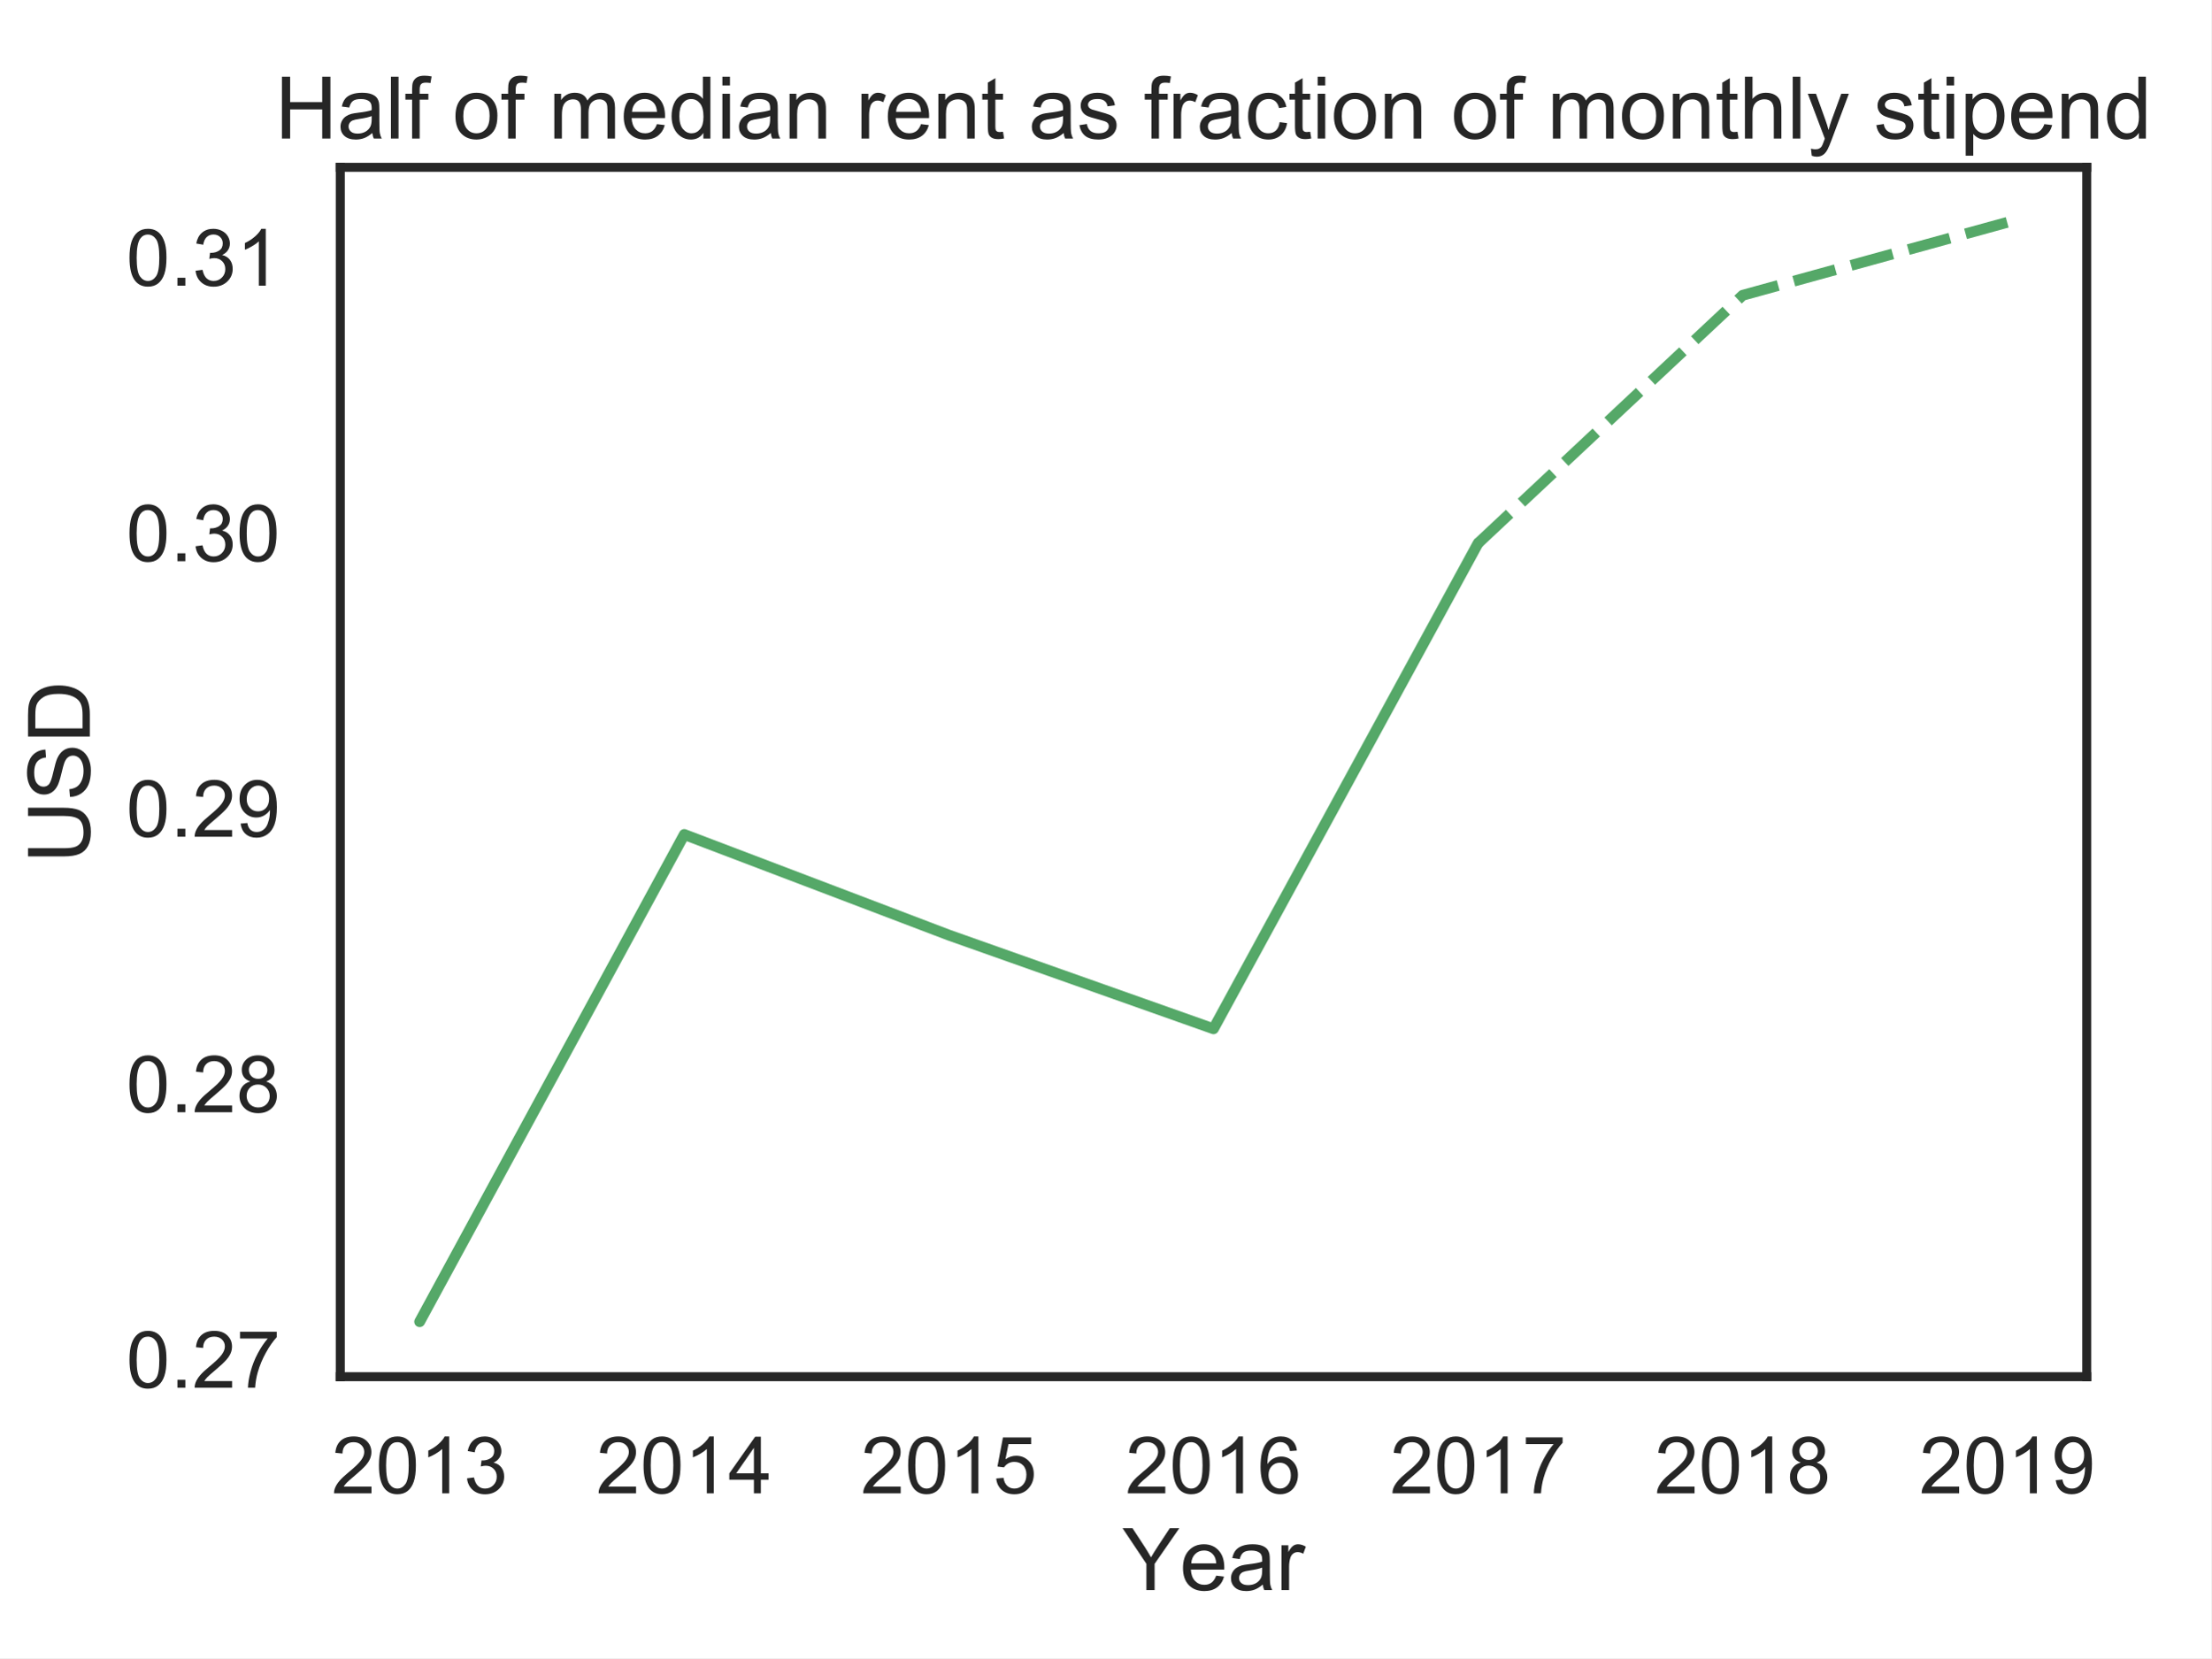
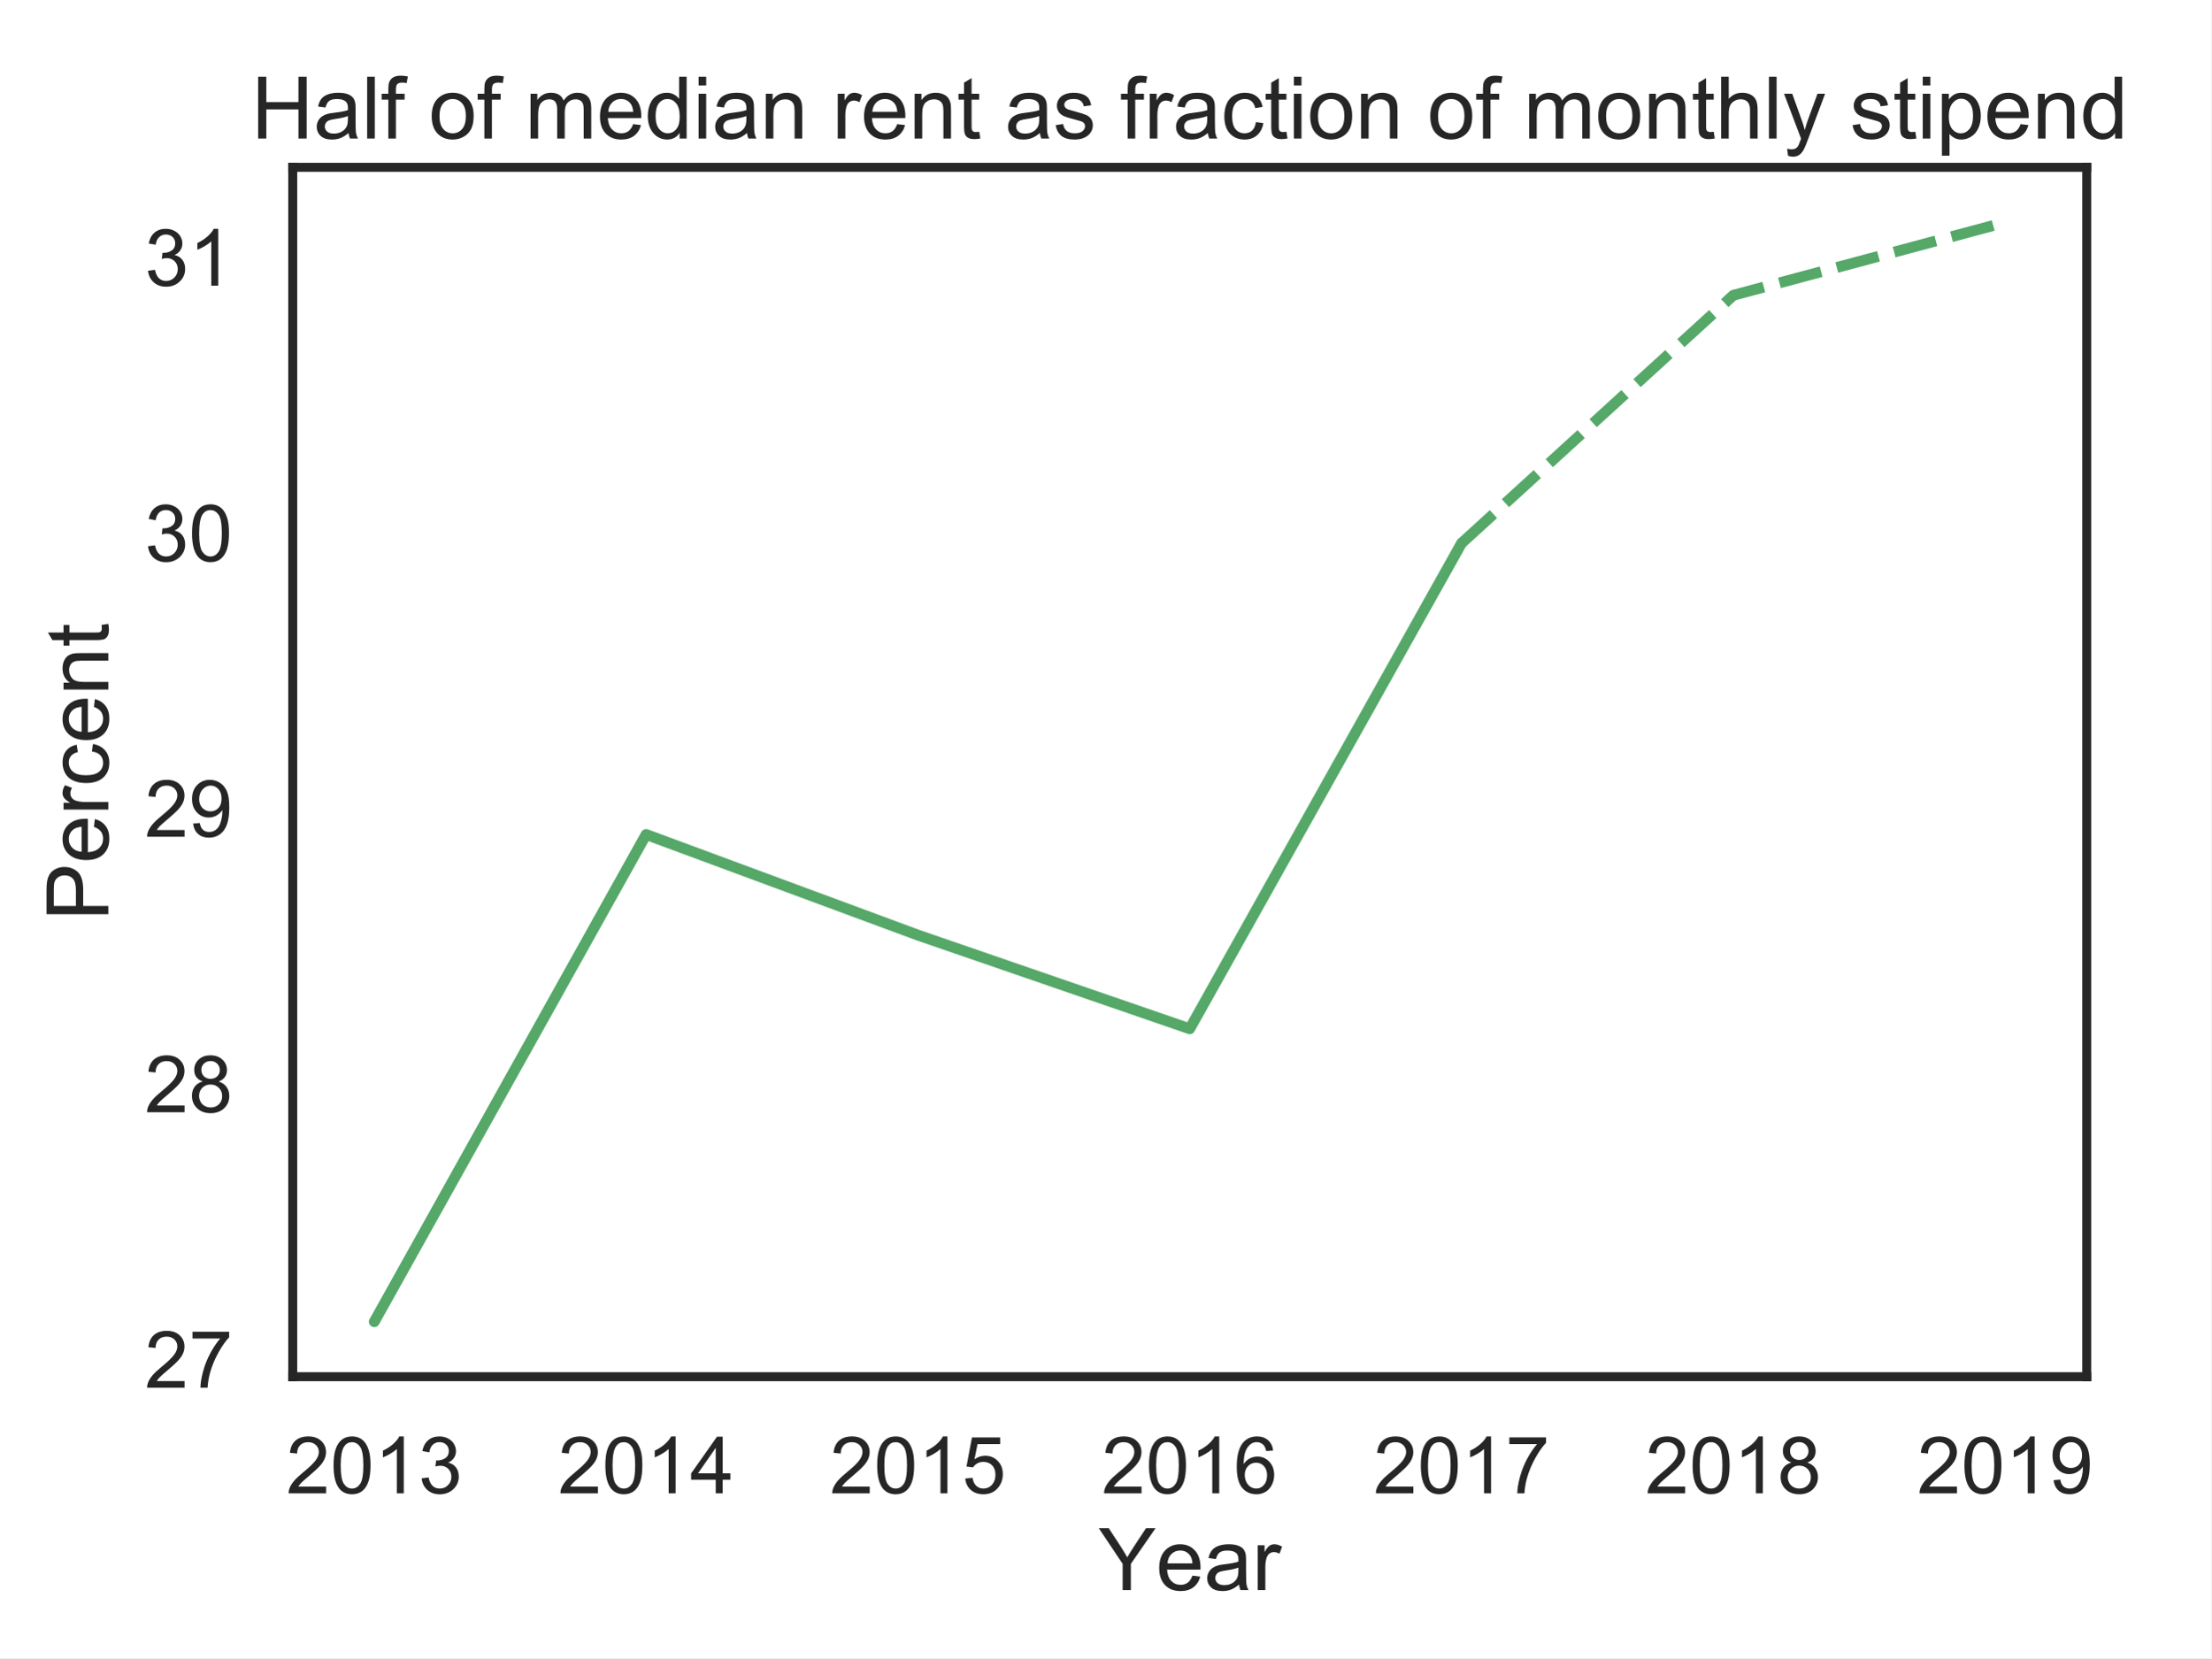
<svg xmlns="http://www.w3.org/2000/svg" xmlns:xlink="http://www.w3.org/1999/xlink" height="345.6pt" version="1.1" viewBox="0 0 460.8 345.6" width="460.8pt">
  <defs>
    <style type="text/css">
*{stroke-linecap:butt;stroke-linejoin:round;}
  </style>
  </defs>
  <g id="figure_1">
    <g id="patch_1">
      <path d="M 0 345.6  L 460.8 345.6  L 460.8 0  L 0 0  z " style="fill:#ffffff;" />
    </g>
    <g id="axes_1">
      <g id="patch_2">
-         <path d="M 70.912 286.943  L 434.88 286.943  L 434.88 34.874  L 70.912 34.874  z " style="fill:#ffffff;" />
+         <path d="M 61.005 286.943  L 434.88 286.943  L 434.88 34.874  L 61.005 34.874  z " style="fill:#ffffff;" />
      </g>
      <g id="matplotlib.axis_1">
        <g id="xtick_1">
          <g id="text_1">
            <defs>
              <path d="M 50.344 8.453  L 50.344 0  L 3.031 0  Q 2.938 3.172 4.047 6.109  Q 5.859 10.938 9.828 15.625  Q 13.812 20.312 21.344 26.469  Q 33.016 36.031 37.109 41.625  Q 41.219 47.219 41.219 52.203  Q 41.219 57.422 37.469 61  Q 33.734 64.594 27.734 64.594  Q 21.391 64.594 17.578 60.781  Q 13.766 56.984 13.719 50.25  L 4.688 51.172  Q 5.609 61.281 11.656 66.578  Q 17.719 71.875 27.938 71.875  Q 38.234 71.875 44.234 66.156  Q 50.25 60.453 50.25 52  Q 50.25 47.703 48.484 43.547  Q 46.734 39.406 42.656 34.812  Q 38.578 30.219 29.109 22.219  Q 21.188 15.578 18.938 13.203  Q 16.703 10.844 15.234 8.453  z " id="ArialMT-50" />
              <path d="M 4.156 35.297  Q 4.156 48 6.766 55.734  Q 9.375 63.484 14.516 67.672  Q 19.672 71.875 27.484 71.875  Q 33.25 71.875 37.594 69.547  Q 41.938 67.234 44.766 62.859  Q 47.609 58.5 49.219 52.219  Q 50.828 45.953 50.828 35.297  Q 50.828 22.703 48.234 14.969  Q 45.656 7.234 40.5 3  Q 35.359 -1.219 27.484 -1.219  Q 17.141 -1.219 11.234 6.203  Q 4.156 15.141 4.156 35.297  z M 13.188 35.297  Q 13.188 17.672 17.312 11.828  Q 21.438 6 27.484 6  Q 33.547 6 37.672 11.859  Q 41.797 17.719 41.797 35.297  Q 41.797 52.984 37.672 58.781  Q 33.547 64.594 27.391 64.594  Q 21.344 64.594 17.719 59.469  Q 13.188 52.938 13.188 35.297  z " id="ArialMT-48" />
              <path d="M 37.25 0  L 28.469 0  L 28.469 56  Q 25.297 52.984 20.141 49.953  Q 14.984 46.922 10.891 45.406  L 10.891 53.906  Q 18.266 57.375 23.781 62.297  Q 29.297 67.234 31.594 71.875  L 37.25 71.875  z " id="ArialMT-49" />
              <path d="M 4.203 18.891  L 12.984 20.062  Q 14.5 12.594 18.141 9.297  Q 21.781 6 27 6  Q 33.203 6 37.469 10.297  Q 41.75 14.594 41.75 20.953  Q 41.75 27 37.797 30.922  Q 33.844 34.859 27.734 34.859  Q 25.25 34.859 21.531 33.891  L 22.516 41.609  Q 23.391 41.5 23.922 41.5  Q 29.547 41.5 34.031 44.422  Q 38.531 47.359 38.531 53.469  Q 38.531 58.297 35.25 61.469  Q 31.984 64.656 26.812 64.656  Q 21.688 64.656 18.266 61.422  Q 14.844 58.203 13.875 51.766  L 5.078 53.328  Q 6.688 62.156 12.391 67.016  Q 18.109 71.875 26.609 71.875  Q 32.469 71.875 37.391 69.359  Q 42.328 66.844 44.938 62.5  Q 47.562 58.156 47.562 53.266  Q 47.562 48.641 45.062 44.828  Q 42.578 41.016 37.703 38.766  Q 44.047 37.312 47.562 32.688  Q 51.078 28.078 51.078 21.141  Q 51.078 11.766 44.234 5.25  Q 37.406 -1.266 26.953 -1.266  Q 17.531 -1.266 11.297 4.344  Q 5.078 9.969 4.203 18.891  z " id="ArialMT-51" />
            </defs>
-             <g style="fill:#262626;" transform="translate(69.10483 311.2534)scale(0.165 -0.165)">
+             <g style="fill:#262626;" transform="translate(59.64833 311.2534)scale(0.165 -0.165)">
              <use xlink:href="#ArialMT-50" />
              <use x="55.615" xlink:href="#ArialMT-48" />
              <use x="111.23" xlink:href="#ArialMT-49" />
              <use x="166.846" xlink:href="#ArialMT-51" />
            </g>
          </g>
        </g>
        <g id="xtick_2">
          <g id="text_2">
            <defs>
              <path d="M 32.328 0  L 32.328 17.141  L 1.266 17.141  L 1.266 25.203  L 33.938 71.578  L 41.109 71.578  L 41.109 25.203  L 50.781 25.203  L 50.781 17.141  L 41.109 17.141  L 41.109 0  z M 32.328 25.203  L 32.328 57.469  L 9.906 25.203  z " id="ArialMT-52" />
            </defs>
-             <g style="fill:#262626;" transform="translate(124.2515 311.2534)scale(0.165 -0.165)">
+             <g style="fill:#262626;" transform="translate(116.296 311.2534)scale(0.165 -0.165)">
              <use xlink:href="#ArialMT-50" />
              <use x="55.615" xlink:href="#ArialMT-48" />
              <use x="111.23" xlink:href="#ArialMT-49" />
              <use x="166.846" xlink:href="#ArialMT-52" />
            </g>
          </g>
        </g>
        <g id="xtick_3">
          <g id="text_3">
            <defs>
              <path d="M 4.156 18.75  L 13.375 19.531  Q 14.406 12.797 18.141 9.391  Q 21.875 6 27.156 6  Q 33.5 6 37.891 10.781  Q 42.281 15.578 42.281 23.484  Q 42.281 31 38.062 35.344  Q 33.844 39.703 27 39.703  Q 22.75 39.703 19.328 37.766  Q 15.922 35.844 13.969 32.766  L 5.719 33.844  L 12.641 70.609  L 48.25 70.609  L 48.25 62.203  L 19.672 62.203  L 15.828 42.969  Q 22.266 47.469 29.344 47.469  Q 38.719 47.469 45.156 40.969  Q 51.609 34.469 51.609 24.266  Q 51.609 14.547 45.953 7.469  Q 39.062 -1.219 27.156 -1.219  Q 17.391 -1.219 11.203 4.25  Q 5.031 9.719 4.156 18.75  z " id="ArialMT-53" />
            </defs>
-             <g style="fill:#262626;" transform="translate(179.3982 311.2534)scale(0.165 -0.165)">
+             <g style="fill:#262626;" transform="translate(172.9438 311.2534)scale(0.165 -0.165)">
              <use xlink:href="#ArialMT-50" />
              <use x="55.615" xlink:href="#ArialMT-48" />
              <use x="111.23" xlink:href="#ArialMT-49" />
              <use x="166.846" xlink:href="#ArialMT-53" />
            </g>
          </g>
        </g>
        <g id="xtick_4">
          <g id="text_4">
            <defs>
              <path d="M 49.75 54.047  L 41.016 53.375  Q 39.844 58.547 37.703 60.891  Q 34.125 64.656 28.906 64.656  Q 24.703 64.656 21.531 62.312  Q 17.391 59.281 14.984 53.469  Q 12.594 47.656 12.5 36.922  Q 15.672 41.75 20.266 44.094  Q 24.859 46.438 29.891 46.438  Q 38.672 46.438 44.844 39.969  Q 51.031 33.5 51.031 23.25  Q 51.031 16.5 48.125 10.719  Q 45.219 4.938 40.141 1.859  Q 35.062 -1.219 28.609 -1.219  Q 17.625 -1.219 10.688 6.859  Q 3.766 14.938 3.766 33.5  Q 3.766 54.25 11.422 63.672  Q 18.109 71.875 29.438 71.875  Q 37.891 71.875 43.281 67.141  Q 48.688 62.406 49.75 54.047  z M 13.875 23.188  Q 13.875 18.656 15.797 14.5  Q 17.719 10.359 21.188 8.172  Q 24.656 6 28.469 6  Q 34.031 6 38.031 10.484  Q 42.047 14.984 42.047 22.703  Q 42.047 30.125 38.078 34.391  Q 34.125 38.672 28.125 38.672  Q 22.172 38.672 18.016 34.391  Q 13.875 30.125 13.875 23.188  z " id="ArialMT-54" />
            </defs>
-             <g style="fill:#262626;" transform="translate(234.5449 311.2534)scale(0.165 -0.165)">
+             <g style="fill:#262626;" transform="translate(229.5915 311.2534)scale(0.165 -0.165)">
              <use xlink:href="#ArialMT-50" />
              <use x="55.615" xlink:href="#ArialMT-48" />
              <use x="111.23" xlink:href="#ArialMT-49" />
              <use x="166.846" xlink:href="#ArialMT-54" />
            </g>
          </g>
        </g>
        <g id="xtick_5">
          <g id="text_5">
            <defs>
              <path d="M 4.734 62.203  L 4.734 70.656  L 51.078 70.656  L 51.078 63.812  Q 44.234 56.547 37.516 44.484  Q 30.812 32.422 27.156 19.672  Q 24.516 10.688 23.781 0  L 14.75 0  Q 14.891 8.453 18.062 20.406  Q 21.234 32.375 27.172 43.484  Q 33.109 54.594 39.797 62.203  z " id="ArialMT-55" />
            </defs>
-             <g style="fill:#262626;" transform="translate(289.6915 311.2534)scale(0.165 -0.165)">
+             <g style="fill:#262626;" transform="translate(286.2392 311.2534)scale(0.165 -0.165)">
              <use xlink:href="#ArialMT-50" />
              <use x="55.615" xlink:href="#ArialMT-48" />
              <use x="111.23" xlink:href="#ArialMT-49" />
              <use x="166.846" xlink:href="#ArialMT-55" />
            </g>
          </g>
        </g>
        <g id="xtick_6">
          <g id="text_6">
            <defs>
              <path d="M 17.672 38.812  Q 12.203 40.828 9.562 44.531  Q 6.938 48.25 6.938 53.422  Q 6.938 61.234 12.547 66.547  Q 18.172 71.875 27.484 71.875  Q 36.859 71.875 42.578 66.422  Q 48.297 60.984 48.297 53.172  Q 48.297 48.188 45.672 44.5  Q 43.062 40.828 37.75 38.812  Q 44.344 36.672 47.781 31.875  Q 51.219 27.094 51.219 20.453  Q 51.219 11.281 44.719 5.031  Q 38.234 -1.219 27.641 -1.219  Q 17.047 -1.219 10.547 5.047  Q 4.047 11.328 4.047 20.703  Q 4.047 27.688 7.594 32.391  Q 11.141 37.109 17.672 38.812  z M 15.922 53.719  Q 15.922 48.641 19.188 45.406  Q 22.469 42.188 27.688 42.188  Q 32.766 42.188 36.016 45.375  Q 39.266 48.578 39.266 53.219  Q 39.266 58.062 35.906 61.359  Q 32.562 64.656 27.594 64.656  Q 22.562 64.656 19.234 61.422  Q 15.922 58.203 15.922 53.719  z M 13.094 20.656  Q 13.094 16.891 14.875 13.375  Q 16.656 9.859 20.172 7.922  Q 23.688 6 27.734 6  Q 34.031 6 38.125 10.047  Q 42.234 14.109 42.234 20.359  Q 42.234 26.703 38.016 30.859  Q 33.797 35.016 27.438 35.016  Q 21.234 35.016 17.156 30.906  Q 13.094 26.812 13.094 20.656  z " id="ArialMT-56" />
            </defs>
-             <g style="fill:#262626;" transform="translate(344.8382 311.2534)scale(0.165 -0.165)">
+             <g style="fill:#262626;" transform="translate(342.8869 311.2534)scale(0.165 -0.165)">
              <use xlink:href="#ArialMT-50" />
              <use x="55.615" xlink:href="#ArialMT-48" />
              <use x="111.23" xlink:href="#ArialMT-49" />
              <use x="166.846" xlink:href="#ArialMT-56" />
            </g>
          </g>
        </g>
        <g id="xtick_7">
          <g id="text_7">
            <defs>
              <path d="M 5.469 16.547  L 13.922 17.328  Q 14.984 11.375 18.016 8.688  Q 21.047 6 25.781 6  Q 29.828 6 32.875 7.859  Q 35.938 9.719 37.891 12.812  Q 39.844 15.922 41.156 21.188  Q 42.484 26.469 42.484 31.938  Q 42.484 32.516 42.438 33.688  Q 39.797 29.5 35.234 26.875  Q 30.672 24.266 25.344 24.266  Q 16.453 24.266 10.297 30.703  Q 4.156 37.156 4.156 47.703  Q 4.156 58.594 10.578 65.234  Q 17 71.875 26.656 71.875  Q 33.641 71.875 39.422 68.109  Q 45.219 64.359 48.219 57.391  Q 51.219 50.438 51.219 37.25  Q 51.219 23.531 48.234 15.406  Q 45.266 7.281 39.375 3.031  Q 33.5 -1.219 25.594 -1.219  Q 17.188 -1.219 11.859 3.438  Q 6.547 8.109 5.469 16.547  z M 41.453 48.141  Q 41.453 55.719 37.422 60.156  Q 33.406 64.594 27.734 64.594  Q 21.875 64.594 17.531 59.812  Q 13.188 55.031 13.188 47.406  Q 13.188 40.578 17.312 36.297  Q 21.438 32.031 27.484 32.031  Q 33.594 32.031 37.516 36.297  Q 41.453 40.578 41.453 48.141  z " id="ArialMT-57" />
            </defs>
-             <g style="fill:#262626;" transform="translate(399.9849 311.2534)scale(0.165 -0.165)">
+             <g style="fill:#262626;" transform="translate(399.5346 311.2534)scale(0.165 -0.165)">
              <use xlink:href="#ArialMT-50" />
              <use x="55.615" xlink:href="#ArialMT-48" />
              <use x="111.23" xlink:href="#ArialMT-49" />
              <use x="166.846" xlink:href="#ArialMT-57" />
            </g>
          </g>
        </g>
        <g id="text_8">
          <defs>
            <path d="M 27.875 0  L 27.875 30.328  L 0.297 71.578  L 11.812 71.578  L 25.922 50  Q 29.828 43.953 33.203 37.891  Q 36.422 43.5 41.016 50.531  L 54.891 71.578  L 65.922 71.578  L 37.359 30.328  L 37.359 0  z " id="ArialMT-89" />
            <path d="M 42.094 16.703  L 51.172 15.578  Q 49.031 7.625 43.219 3.219  Q 37.406 -1.172 28.375 -1.172  Q 17 -1.172 10.328 5.828  Q 3.656 12.844 3.656 25.484  Q 3.656 38.578 10.391 45.797  Q 17.141 53.031 27.875 53.031  Q 38.281 53.031 44.875 45.953  Q 51.469 38.875 51.469 26.031  Q 51.469 25.25 51.422 23.688  L 12.75 23.688  Q 13.234 15.141 17.578 10.594  Q 21.922 6.062 28.422 6.062  Q 33.25 6.062 36.672 8.594  Q 40.094 11.141 42.094 16.703  z M 13.234 30.906  L 42.188 30.906  Q 41.609 37.453 38.875 40.719  Q 34.672 45.797 27.984 45.797  Q 21.922 45.797 17.797 41.75  Q 13.672 37.703 13.234 30.906  z " id="ArialMT-101" />
            <path d="M 40.438 6.391  Q 35.547 2.25 31.031 0.531  Q 26.516 -1.172 21.344 -1.172  Q 12.797 -1.172 8.203 3  Q 3.609 7.172 3.609 13.672  Q 3.609 17.484 5.344 20.625  Q 7.078 23.781 9.891 25.688  Q 12.703 27.594 16.219 28.562  Q 18.797 29.25 24.031 29.891  Q 34.672 31.156 39.703 32.906  Q 39.75 34.719 39.75 35.203  Q 39.75 40.578 37.25 42.781  Q 33.891 45.75 27.25 45.75  Q 21.047 45.75 18.094 43.578  Q 15.141 41.406 13.719 35.891  L 5.125 37.062  Q 6.297 42.578 8.984 45.969  Q 11.672 49.359 16.75 51.188  Q 21.828 53.031 28.516 53.031  Q 35.156 53.031 39.297 51.469  Q 43.453 49.906 45.406 47.531  Q 47.359 45.172 48.141 41.547  Q 48.578 39.312 48.578 33.453  L 48.578 21.734  Q 48.578 9.469 49.141 6.219  Q 49.703 2.984 51.375 0  L 42.188 0  Q 40.828 2.734 40.438 6.391  z M 39.703 26.031  Q 34.906 24.078 25.344 22.703  Q 19.922 21.922 17.672 20.938  Q 15.438 19.969 14.203 18.094  Q 12.984 16.219 12.984 13.922  Q 12.984 10.406 15.641 8.062  Q 18.312 5.719 23.438 5.719  Q 28.516 5.719 32.469 7.938  Q 36.422 10.156 38.281 14.016  Q 39.703 17 39.703 22.797  z " id="ArialMT-97" />
            <path d="M 6.5 0  L 6.5 51.859  L 14.406 51.859  L 14.406 44  Q 17.438 49.516 20 51.266  Q 22.562 53.031 25.641 53.031  Q 30.078 53.031 34.672 50.203  L 31.641 42.047  Q 28.422 43.953 25.203 43.953  Q 22.312 43.953 20.016 42.219  Q 17.719 40.484 16.75 37.406  Q 15.281 32.719 15.281 27.156  L 15.281 0  z " id="ArialMT-114" />
          </defs>
-           <g style="fill:#262626;" transform="translate(233.8989 331.4169)scale(0.18 -0.18)">
+           <g style="fill:#262626;" transform="translate(228.9455 331.4169)scale(0.18 -0.18)">
            <use xlink:href="#ArialMT-89" />
            <use x="66.559" xlink:href="#ArialMT-101" />
            <use x="122.174" xlink:href="#ArialMT-97" />
            <use x="177.789" xlink:href="#ArialMT-114" />
          </g>
        </g>
      </g>
      <g id="matplotlib.axis_2">
        <g id="ytick_1">
          <g id="text_9">
-             <defs>
-               <path d="M 9.078 0  L 9.078 10.016  L 19.094 10.016  L 19.094 0  z " id="ArialMT-46" />
-             </defs>
-             <g style="fill:#262626;" transform="translate(26.30137 289.2488)scale(0.165 -0.165)">
-               <use xlink:href="#ArialMT-48" />
-               <use x="55.615" xlink:href="#ArialMT-46" />
-               <use x="83.398" xlink:href="#ArialMT-50" />
-               <use x="139.014" xlink:href="#ArialMT-55" />
+             <g style="fill:#262626;" transform="translate(30.15402 289.2488)scale(0.165 -0.165)">
+               <use xlink:href="#ArialMT-50" />
+               <use x="55.615" xlink:href="#ArialMT-55" />
            </g>
          </g>
        </g>
        <g id="ytick_2">
          <g id="text_10">
-             <g style="fill:#262626;" transform="translate(26.30137 231.8231)scale(0.165 -0.165)">
-               <use xlink:href="#ArialMT-48" />
-               <use x="55.615" xlink:href="#ArialMT-46" />
-               <use x="83.398" xlink:href="#ArialMT-50" />
-               <use x="139.014" xlink:href="#ArialMT-56" />
+             <g style="fill:#262626;" transform="translate(30.15402 231.8231)scale(0.165 -0.165)">
+               <use xlink:href="#ArialMT-50" />
+               <use x="55.615" xlink:href="#ArialMT-56" />
            </g>
          </g>
        </g>
        <g id="ytick_3">
          <g id="text_11">
-             <g style="fill:#262626;" transform="translate(26.30137 174.3974)scale(0.165 -0.165)">
-               <use xlink:href="#ArialMT-48" />
-               <use x="55.615" xlink:href="#ArialMT-46" />
-               <use x="83.398" xlink:href="#ArialMT-50" />
-               <use x="139.014" xlink:href="#ArialMT-57" />
+             <g style="fill:#262626;" transform="translate(30.15402 174.3974)scale(0.165 -0.165)">
+               <use xlink:href="#ArialMT-50" />
+               <use x="55.615" xlink:href="#ArialMT-57" />
            </g>
          </g>
        </g>
        <g id="ytick_4">
          <g id="text_12">
-             <g style="fill:#262626;" transform="translate(26.30137 116.9718)scale(0.165 -0.165)">
-               <use xlink:href="#ArialMT-48" />
-               <use x="55.615" xlink:href="#ArialMT-46" />
-               <use x="83.398" xlink:href="#ArialMT-51" />
-               <use x="139.014" xlink:href="#ArialMT-48" />
+             <g style="fill:#262626;" transform="translate(30.15402 116.9718)scale(0.165 -0.165)">
+               <use xlink:href="#ArialMT-51" />
+               <use x="55.615" xlink:href="#ArialMT-48" />
            </g>
          </g>
        </g>
        <g id="ytick_5">
          <g id="text_13">
-             <g style="fill:#262626;" transform="translate(26.30137 59.54606)scale(0.165 -0.165)">
-               <use xlink:href="#ArialMT-48" />
-               <use x="55.615" xlink:href="#ArialMT-46" />
-               <use x="83.398" xlink:href="#ArialMT-51" />
-               <use x="139.014" xlink:href="#ArialMT-49" />
+             <g style="fill:#262626;" transform="translate(30.15402 59.54606)scale(0.165 -0.165)">
+               <use xlink:href="#ArialMT-51" />
+               <use x="55.615" xlink:href="#ArialMT-49" />
            </g>
          </g>
        </g>
        <g id="text_14">
          <defs>
-             <path d="M 54.688 71.578  L 64.156 71.578  L 64.156 30.219  Q 64.156 19.438 61.719 13.078  Q 59.281 6.734 52.906 2.75  Q 46.531 -1.219 36.188 -1.219  Q 26.125 -1.219 19.719 2.25  Q 13.328 5.719 10.594 12.281  Q 7.859 18.844 7.859 30.219  L 7.859 71.578  L 17.328 71.578  L 17.328 30.281  Q 17.328 20.953 19.062 16.531  Q 20.797 12.109 25.016 9.719  Q 29.25 7.328 35.359 7.328  Q 45.797 7.328 50.234 12.062  Q 54.688 16.797 54.688 30.281  z " id="ArialMT-85" />
-             <path d="M 4.5 23  L 13.422 23.781  Q 14.062 18.406 16.375 14.969  Q 18.703 11.531 23.578 9.406  Q 28.469 7.281 34.578 7.281  Q 39.984 7.281 44.141 8.891  Q 48.297 10.5 50.312 13.297  Q 52.344 16.109 52.344 19.438  Q 52.344 22.797 50.391 25.312  Q 48.438 27.828 43.953 29.547  Q 41.062 30.672 31.203 33.031  Q 21.344 35.406 17.391 37.5  Q 12.25 40.188 9.734 44.156  Q 7.234 48.141 7.234 53.078  Q 7.234 58.5 10.297 63.203  Q 13.375 67.922 19.281 70.359  Q 25.203 72.797 32.422 72.797  Q 40.375 72.797 46.453 70.234  Q 52.547 67.672 55.812 62.688  Q 59.078 57.719 59.328 51.422  L 50.25 50.734  Q 49.516 57.516 45.281 60.984  Q 41.062 64.453 32.812 64.453  Q 24.219 64.453 20.281 61.297  Q 16.359 58.156 16.359 53.719  Q 16.359 49.859 19.141 47.359  Q 21.875 44.875 33.422 42.266  Q 44.969 39.656 49.266 37.703  Q 55.516 34.812 58.484 30.391  Q 61.469 25.984 61.469 20.219  Q 61.469 14.5 58.203 9.438  Q 54.938 4.391 48.797 1.578  Q 42.672 -1.219 35.016 -1.219  Q 25.297 -1.219 18.719 1.609  Q 12.156 4.438 8.422 10.125  Q 4.688 15.828 4.5 23  z " id="ArialMT-83" />
-             <path d="M 7.719 0  L 7.719 71.578  L 32.375 71.578  Q 40.719 71.578 45.125 70.562  Q 51.266 69.141 55.609 65.438  Q 61.281 60.641 64.078 53.188  Q 66.891 45.75 66.891 36.188  Q 66.891 28.031 64.984 21.734  Q 63.094 15.438 60.109 11.297  Q 57.125 7.172 53.578 4.797  Q 50.047 2.438 45.047 1.219  Q 40.047 0 33.547 0  z M 17.188 8.453  L 32.469 8.453  Q 39.547 8.453 43.578 9.766  Q 47.609 11.078 50 13.484  Q 53.375 16.844 55.25 22.531  Q 57.125 28.219 57.125 36.328  Q 57.125 47.562 53.438 53.594  Q 49.75 59.625 44.484 61.672  Q 40.672 63.141 32.234 63.141  L 17.188 63.141  z " id="ArialMT-68" />
+             <path d="M 7.719 0  L 7.719 71.578  L 34.719 71.578  Q 41.844 71.578 45.609 70.906  Q 50.875 70.016 54.438 67.547  Q 58.016 65.094 60.188 60.641  Q 62.359 56.203 62.359 50.875  Q 62.359 41.75 56.547 35.422  Q 50.734 29.109 35.547 29.109  L 17.188 29.109  L 17.188 0  z M 17.188 37.547  L 35.688 37.547  Q 44.875 37.547 48.734 40.969  Q 52.594 44.391 52.594 50.594  Q 52.594 55.078 50.312 58.266  Q 48.047 61.469 44.344 62.5  Q 41.938 63.141 35.5 63.141  L 17.188 63.141  z " id="ArialMT-80" />
+             <path d="M 40.438 19  L 49.078 17.875  Q 47.656 8.938 41.812 3.875  Q 35.984 -1.172 27.484 -1.172  Q 16.844 -1.172 10.375 5.781  Q 3.906 12.75 3.906 25.734  Q 3.906 34.125 6.688 40.422  Q 9.469 46.734 15.156 49.875  Q 20.844 53.031 27.547 53.031  Q 35.984 53.031 41.359 48.75  Q 46.734 44.484 48.25 36.625  L 39.703 35.297  Q 38.484 40.531 35.375 43.156  Q 32.281 45.797 27.875 45.797  Q 21.234 45.797 17.078 41.031  Q 12.938 36.281 12.938 25.984  Q 12.938 15.531 16.938 10.797  Q 20.953 6.062 27.391 6.062  Q 32.562 6.062 36.031 9.234  Q 39.5 12.406 40.438 19  z " id="ArialMT-99" />
+             <path d="M 6.594 0  L 6.594 51.859  L 14.5 51.859  L 14.5 44.484  Q 20.219 53.031 31 53.031  Q 35.688 53.031 39.625 51.344  Q 43.562 49.656 45.516 46.922  Q 47.469 44.188 48.25 40.438  Q 48.734 37.984 48.734 31.891  L 48.734 0  L 39.938 0  L 39.938 31.547  Q 39.938 36.922 38.906 39.578  Q 37.891 42.234 35.281 43.812  Q 32.672 45.406 29.156 45.406  Q 23.531 45.406 19.453 41.844  Q 15.375 38.281 15.375 28.328  L 15.375 0  z " id="ArialMT-110" />
+             <path d="M 25.781 7.859  L 27.047 0.094  Q 23.344 -0.688 20.406 -0.688  Q 15.625 -0.688 12.984 0.828  Q 10.359 2.344 9.281 4.812  Q 8.203 7.281 8.203 15.188  L 8.203 45.016  L 1.766 45.016  L 1.766 51.859  L 8.203 51.859  L 8.203 64.703  L 16.938 69.969  L 16.938 51.859  L 25.781 51.859  L 25.781 45.016  L 16.938 45.016  L 16.938 14.703  Q 16.938 10.938 17.406 9.859  Q 17.875 8.797 18.922 8.156  Q 19.969 7.516 21.922 7.516  Q 23.391 7.516 25.781 7.859  z " id="ArialMT-116" />
          </defs>
-           <g style="fill:#262626;" transform="translate(18.72387 179.9114)rotate(-90)scale(0.18 -0.18)">
-             <use xlink:href="#ArialMT-85" />
-             <use x="72.217" xlink:href="#ArialMT-83" />
-             <use x="138.916" xlink:href="#ArialMT-68" />
+           <g style="fill:#262626;" transform="translate(22.57652 191.9236)rotate(-90)scale(0.18 -0.18)">
+             <use xlink:href="#ArialMT-80" />
+             <use x="66.699" xlink:href="#ArialMT-101" />
+             <use x="122.314" xlink:href="#ArialMT-114" />
+             <use x="155.615" xlink:href="#ArialMT-99" />
+             <use x="205.615" xlink:href="#ArialMT-101" />
+             <use x="261.23" xlink:href="#ArialMT-110" />
+             <use x="316.846" xlink:href="#ArialMT-116" />
          </g>
        </g>
      </g>
      <g id="line2d_1">
-         <path clip-path="url(#p8c0377cea4)" d="M 87.456 275.485  L 142.603 173.933  L 197.749 194.908  L 252.896 214.433  L 308.043 113.22  " style="fill:none;stroke:#55a868;stroke-linecap:round;stroke-width:2.25;" />
+         <path clip-path="url(#pfb9643de33)" d="M 77.999 275.485  L 134.647 173.933  L 191.295 194.908  L 247.943 214.433  L 304.59 113.22  " style="fill:none;stroke:#55a868;stroke-linecap:round;stroke-width:2.25;" />
      </g>
      <g id="line2d_2">
-         <path clip-path="url(#p8c0377cea4)" d="M 308.043 113.22  L 363.189 61.537  L 418.336 46.332  " style="fill:none;stroke:#55a868;stroke-dasharray:9,3.375;stroke-dashoffset:0;stroke-width:2.25;" />
+         <path clip-path="url(#pfb9643de33)" d="M 304.59 113.22  L 361.238 61.537  L 417.886 46.332  " style="fill:none;stroke:#55a868;stroke-dasharray:9,3.375;stroke-dashoffset:0;stroke-width:2.25;" />
      </g>
      <g id="line2d_3" />
      <g id="line2d_4" />
      <g id="line2d_5" />
      <g id="patch_3">
-         <path d="M 70.912 286.943  L 70.912 34.874  " style="fill:none;stroke:#262626;stroke-linecap:square;stroke-linejoin:miter;stroke-width:1.875;" />
+         <path d="M 61.005 286.943  L 61.005 34.874  " style="fill:none;stroke:#262626;stroke-linecap:square;stroke-linejoin:miter;stroke-width:1.875;" />
      </g>
      <g id="patch_4">
        <path d="M 434.88 286.943  L 434.88 34.874  " style="fill:none;stroke:#262626;stroke-linecap:square;stroke-linejoin:miter;stroke-width:1.875;" />
      </g>
      <g id="patch_5">
-         <path d="M 70.912 286.943  L 434.88 286.943  " style="fill:none;stroke:#262626;stroke-linecap:square;stroke-linejoin:miter;stroke-width:1.875;" />
+         <path d="M 61.005 286.943  L 434.88 286.943  " style="fill:none;stroke:#262626;stroke-linecap:square;stroke-linejoin:miter;stroke-width:1.875;" />
      </g>
      <g id="patch_6">
-         <path d="M 70.912 34.874  L 434.88 34.874  " style="fill:none;stroke:#262626;stroke-linecap:square;stroke-linejoin:miter;stroke-width:1.875;" />
+         <path d="M 61.005 34.874  L 434.88 34.874  " style="fill:none;stroke:#262626;stroke-linecap:square;stroke-linejoin:miter;stroke-width:1.875;" />
      </g>
      <g id="text_15">
        <defs>
          <path d="M 8.016 0  L 8.016 71.578  L 17.484 71.578  L 17.484 42.188  L 54.688 42.188  L 54.688 71.578  L 64.156 71.578  L 64.156 0  L 54.688 0  L 54.688 33.734  L 17.484 33.734  L 17.484 0  z " id="ArialMT-72" />
          <path d="M 6.391 0  L 6.391 71.578  L 15.188 71.578  L 15.188 0  z " id="ArialMT-108" />
          <path d="M 8.688 0  L 8.688 45.016  L 0.922 45.016  L 0.922 51.859  L 8.688 51.859  L 8.688 57.375  Q 8.688 62.594 9.625 65.141  Q 10.891 68.562 14.078 70.672  Q 17.281 72.797 23.047 72.797  Q 26.766 72.797 31.25 71.922  L 29.938 64.266  Q 27.203 64.75 24.75 64.75  Q 20.75 64.75 19.094 63.031  Q 17.438 61.328 17.438 56.641  L 17.438 51.859  L 27.547 51.859  L 27.547 45.016  L 17.438 45.016  L 17.438 0  z " id="ArialMT-102" />
          <path id="ArialMT-32" />
          <path d="M 3.328 25.922  Q 3.328 40.328 11.328 47.266  Q 18.016 53.031 27.641 53.031  Q 38.328 53.031 45.109 46.016  Q 51.906 39.016 51.906 26.656  Q 51.906 16.656 48.906 10.906  Q 45.906 5.172 40.156 2  Q 34.422 -1.172 27.641 -1.172  Q 16.75 -1.172 10.031 5.812  Q 3.328 12.797 3.328 25.922  z M 12.359 25.922  Q 12.359 15.969 16.703 11.016  Q 21.047 6.062 27.641 6.062  Q 34.188 6.062 38.531 11.031  Q 42.875 16.016 42.875 26.219  Q 42.875 35.844 38.5 40.797  Q 34.125 45.75 27.641 45.75  Q 21.047 45.75 16.703 40.812  Q 12.359 35.891 12.359 25.922  z " id="ArialMT-111" />
          <path d="M 6.594 0  L 6.594 51.859  L 14.453 51.859  L 14.453 44.578  Q 16.891 48.391 20.938 50.703  Q 25 53.031 30.172 53.031  Q 35.938 53.031 39.625 50.641  Q 43.312 48.25 44.828 43.953  Q 50.984 53.031 60.844 53.031  Q 68.562 53.031 72.703 48.75  Q 76.859 44.484 76.859 35.594  L 76.859 0  L 68.109 0  L 68.109 32.672  Q 68.109 37.938 67.25 40.25  Q 66.406 42.578 64.156 43.984  Q 61.922 45.406 58.891 45.406  Q 53.422 45.406 49.797 41.766  Q 46.188 38.141 46.188 30.125  L 46.188 0  L 37.406 0  L 37.406 33.688  Q 37.406 39.547 35.25 42.469  Q 33.109 45.406 28.219 45.406  Q 24.516 45.406 21.359 43.453  Q 18.219 41.5 16.797 37.734  Q 15.375 33.984 15.375 26.906  L 15.375 0  z " id="ArialMT-109" />
          <path d="M 40.234 0  L 40.234 6.547  Q 35.297 -1.172 25.734 -1.172  Q 19.531 -1.172 14.328 2.25  Q 9.125 5.672 6.266 11.797  Q 3.422 17.922 3.422 25.875  Q 3.422 33.641 6 39.969  Q 8.594 46.297 13.766 49.656  Q 18.953 53.031 25.344 53.031  Q 30.031 53.031 33.688 51.047  Q 37.359 49.078 39.656 45.906  L 39.656 71.578  L 48.391 71.578  L 48.391 0  z M 12.453 25.875  Q 12.453 15.922 16.641 10.984  Q 20.844 6.062 26.562 6.062  Q 32.328 6.062 36.344 10.766  Q 40.375 15.484 40.375 25.141  Q 40.375 35.797 36.266 40.766  Q 32.172 45.75 26.172 45.75  Q 20.312 45.75 16.375 40.969  Q 12.453 36.188 12.453 25.875  z " id="ArialMT-100" />
          <path d="M 6.641 61.469  L 6.641 71.578  L 15.438 71.578  L 15.438 61.469  z M 6.641 0  L 6.641 51.859  L 15.438 51.859  L 15.438 0  z " id="ArialMT-105" />
-           <path d="M 6.594 0  L 6.594 51.859  L 14.5 51.859  L 14.5 44.484  Q 20.219 53.031 31 53.031  Q 35.688 53.031 39.625 51.344  Q 43.562 49.656 45.516 46.922  Q 47.469 44.188 48.25 40.438  Q 48.734 37.984 48.734 31.891  L 48.734 0  L 39.938 0  L 39.938 31.547  Q 39.938 36.922 38.906 39.578  Q 37.891 42.234 35.281 43.812  Q 32.672 45.406 29.156 45.406  Q 23.531 45.406 19.453 41.844  Q 15.375 38.281 15.375 28.328  L 15.375 0  z " id="ArialMT-110" />
-           <path d="M 25.781 7.859  L 27.047 0.094  Q 23.344 -0.688 20.406 -0.688  Q 15.625 -0.688 12.984 0.828  Q 10.359 2.344 9.281 4.812  Q 8.203 7.281 8.203 15.188  L 8.203 45.016  L 1.766 45.016  L 1.766 51.859  L 8.203 51.859  L 8.203 64.703  L 16.938 69.969  L 16.938 51.859  L 25.781 51.859  L 25.781 45.016  L 16.938 45.016  L 16.938 14.703  Q 16.938 10.938 17.406 9.859  Q 17.875 8.797 18.922 8.156  Q 19.969 7.516 21.922 7.516  Q 23.391 7.516 25.781 7.859  z " id="ArialMT-116" />
          <path d="M 3.078 15.484  L 11.766 16.844  Q 12.5 11.625 15.844 8.844  Q 19.188 6.062 25.203 6.062  Q 31.25 6.062 34.172 8.516  Q 37.109 10.984 37.109 14.312  Q 37.109 17.281 34.516 19  Q 32.719 20.172 25.531 21.969  Q 15.875 24.422 12.141 26.203  Q 8.406 27.984 6.469 31.125  Q 4.547 34.281 4.547 38.094  Q 4.547 41.547 6.125 44.5  Q 7.719 47.469 10.453 49.422  Q 12.5 50.922 16.031 51.969  Q 19.578 53.031 23.641 53.031  Q 29.734 53.031 34.344 51.266  Q 38.969 49.516 41.156 46.5  Q 43.359 43.5 44.188 38.484  L 35.594 37.312  Q 35.016 41.312 32.203 43.547  Q 29.391 45.797 24.266 45.797  Q 18.219 45.797 15.625 43.797  Q 13.031 41.797 13.031 39.109  Q 13.031 37.406 14.109 36.031  Q 15.188 34.625 17.484 33.688  Q 18.797 33.203 25.25 31.453  Q 34.578 28.953 38.25 27.359  Q 41.938 25.781 44.031 22.75  Q 46.141 19.734 46.141 15.234  Q 46.141 10.844 43.578 6.953  Q 41.016 3.078 36.172 0.953  Q 31.344 -1.172 25.25 -1.172  Q 15.141 -1.172 9.844 3.031  Q 4.547 7.234 3.078 15.484  z " id="ArialMT-115" />
-           <path d="M 40.438 19  L 49.078 17.875  Q 47.656 8.938 41.812 3.875  Q 35.984 -1.172 27.484 -1.172  Q 16.844 -1.172 10.375 5.781  Q 3.906 12.75 3.906 25.734  Q 3.906 34.125 6.688 40.422  Q 9.469 46.734 15.156 49.875  Q 20.844 53.031 27.547 53.031  Q 35.984 53.031 41.359 48.75  Q 46.734 44.484 48.25 36.625  L 39.703 35.297  Q 38.484 40.531 35.375 43.156  Q 32.281 45.797 27.875 45.797  Q 21.234 45.797 17.078 41.031  Q 12.938 36.281 12.938 25.984  Q 12.938 15.531 16.938 10.797  Q 20.953 6.062 27.391 6.062  Q 32.562 6.062 36.031 9.234  Q 39.5 12.406 40.438 19  z " id="ArialMT-99" />
          <path d="M 6.594 0  L 6.594 71.578  L 15.375 71.578  L 15.375 45.906  Q 21.531 53.031 30.906 53.031  Q 36.672 53.031 40.922 50.75  Q 45.172 48.484 47 44.484  Q 48.828 40.484 48.828 32.859  L 48.828 0  L 40.047 0  L 40.047 32.859  Q 40.047 39.453 37.188 42.453  Q 34.328 45.453 29.109 45.453  Q 25.203 45.453 21.75 43.422  Q 18.312 41.406 16.844 37.938  Q 15.375 34.469 15.375 28.375  L 15.375 0  z " id="ArialMT-104" />
          <path d="M 6.203 -19.969  L 5.219 -11.719  Q 8.109 -12.5 10.25 -12.5  Q 13.188 -12.5 14.938 -11.516  Q 16.703 -10.547 17.828 -8.797  Q 18.656 -7.469 20.516 -2.25  Q 20.75 -1.516 21.297 -0.094  L 1.609 51.859  L 11.078 51.859  L 21.875 21.828  Q 23.969 16.109 25.641 9.812  Q 27.156 15.875 29.25 21.625  L 40.328 51.859  L 49.125 51.859  L 29.391 -0.875  Q 26.219 -9.422 24.469 -12.641  Q 22.125 -17 19.094 -19.016  Q 16.062 -21.047 11.859 -21.047  Q 9.328 -21.047 6.203 -19.969  z " id="ArialMT-121" />
          <path d="M 6.594 -19.875  L 6.594 51.859  L 14.594 51.859  L 14.594 45.125  Q 17.438 49.078 21 51.047  Q 24.562 53.031 29.641 53.031  Q 36.281 53.031 41.359 49.609  Q 46.438 46.188 49.016 39.953  Q 51.609 33.734 51.609 26.312  Q 51.609 18.359 48.75 11.984  Q 45.906 5.609 40.453 2.219  Q 35.016 -1.172 29 -1.172  Q 24.609 -1.172 21.109 0.688  Q 17.625 2.547 15.375 5.375  L 15.375 -19.875  z M 14.547 25.641  Q 14.547 15.625 18.594 10.844  Q 22.656 6.062 28.422 6.062  Q 34.281 6.062 38.453 11.016  Q 42.625 15.969 42.625 26.375  Q 42.625 36.281 38.547 41.203  Q 34.469 46.141 28.812 46.141  Q 23.188 46.141 18.859 40.891  Q 14.547 35.641 14.547 25.641  z " id="ArialMT-112" />
        </defs>
-         <g style="fill:#262626;" transform="translate(57.30908 28.87448)scale(0.18 -0.18)">
+         <g style="fill:#262626;" transform="translate(52.35568 28.87448)scale(0.18 -0.18)">
          <use xlink:href="#ArialMT-72" />
          <use x="72.217" xlink:href="#ArialMT-97" />
          <use x="127.832" xlink:href="#ArialMT-108" />
          <use x="150.049" xlink:href="#ArialMT-102" />
          <use x="177.832" xlink:href="#ArialMT-32" />
          <use x="205.615" xlink:href="#ArialMT-111" />
          <use x="261.23" xlink:href="#ArialMT-102" />
          <use x="289.014" xlink:href="#ArialMT-32" />
          <use x="316.797" xlink:href="#ArialMT-109" />
          <use x="400.098" xlink:href="#ArialMT-101" />
          <use x="455.713" xlink:href="#ArialMT-100" />
          <use x="511.328" xlink:href="#ArialMT-105" />
          <use x="533.545" xlink:href="#ArialMT-97" />
          <use x="589.16" xlink:href="#ArialMT-110" />
          <use x="644.775" xlink:href="#ArialMT-32" />
          <use x="672.559" xlink:href="#ArialMT-114" />
          <use x="705.859" xlink:href="#ArialMT-101" />
          <use x="761.475" xlink:href="#ArialMT-110" />
          <use x="817.09" xlink:href="#ArialMT-116" />
          <use x="844.873" xlink:href="#ArialMT-32" />
          <use x="872.656" xlink:href="#ArialMT-97" />
          <use x="928.271" xlink:href="#ArialMT-115" />
          <use x="978.271" xlink:href="#ArialMT-32" />
          <use x="1006.055" xlink:href="#ArialMT-102" />
          <use x="1033.838" xlink:href="#ArialMT-114" />
          <use x="1067.139" xlink:href="#ArialMT-97" />
          <use x="1122.754" xlink:href="#ArialMT-99" />
          <use x="1172.754" xlink:href="#ArialMT-116" />
          <use x="1200.537" xlink:href="#ArialMT-105" />
          <use x="1222.754" xlink:href="#ArialMT-111" />
          <use x="1278.369" xlink:href="#ArialMT-110" />
          <use x="1333.984" xlink:href="#ArialMT-32" />
          <use x="1361.768" xlink:href="#ArialMT-111" />
          <use x="1417.383" xlink:href="#ArialMT-102" />
          <use x="1445.166" xlink:href="#ArialMT-32" />
          <use x="1472.949" xlink:href="#ArialMT-109" />
          <use x="1556.25" xlink:href="#ArialMT-111" />
          <use x="1611.865" xlink:href="#ArialMT-110" />
          <use x="1667.48" xlink:href="#ArialMT-116" />
          <use x="1695.264" xlink:href="#ArialMT-104" />
          <use x="1750.879" xlink:href="#ArialMT-108" />
          <use x="1773.096" xlink:href="#ArialMT-121" />
          <use x="1823.096" xlink:href="#ArialMT-32" />
          <use x="1850.879" xlink:href="#ArialMT-115" />
          <use x="1900.879" xlink:href="#ArialMT-116" />
          <use x="1928.662" xlink:href="#ArialMT-105" />
          <use x="1950.879" xlink:href="#ArialMT-112" />
          <use x="2006.494" xlink:href="#ArialMT-101" />
          <use x="2062.109" xlink:href="#ArialMT-110" />
          <use x="2117.725" xlink:href="#ArialMT-100" />
        </g>
      </g>
    </g>
  </g>
  <defs>
-     <clipPath id="p8c0377cea4">
-       <rect height="252.069" width="363.968" x="70.912" y="34.874" />
+     <clipPath id="pfb9643de33">
+       <rect height="252.069" width="373.875" x="61.005" y="34.874" />
    </clipPath>
  </defs>
</svg>
